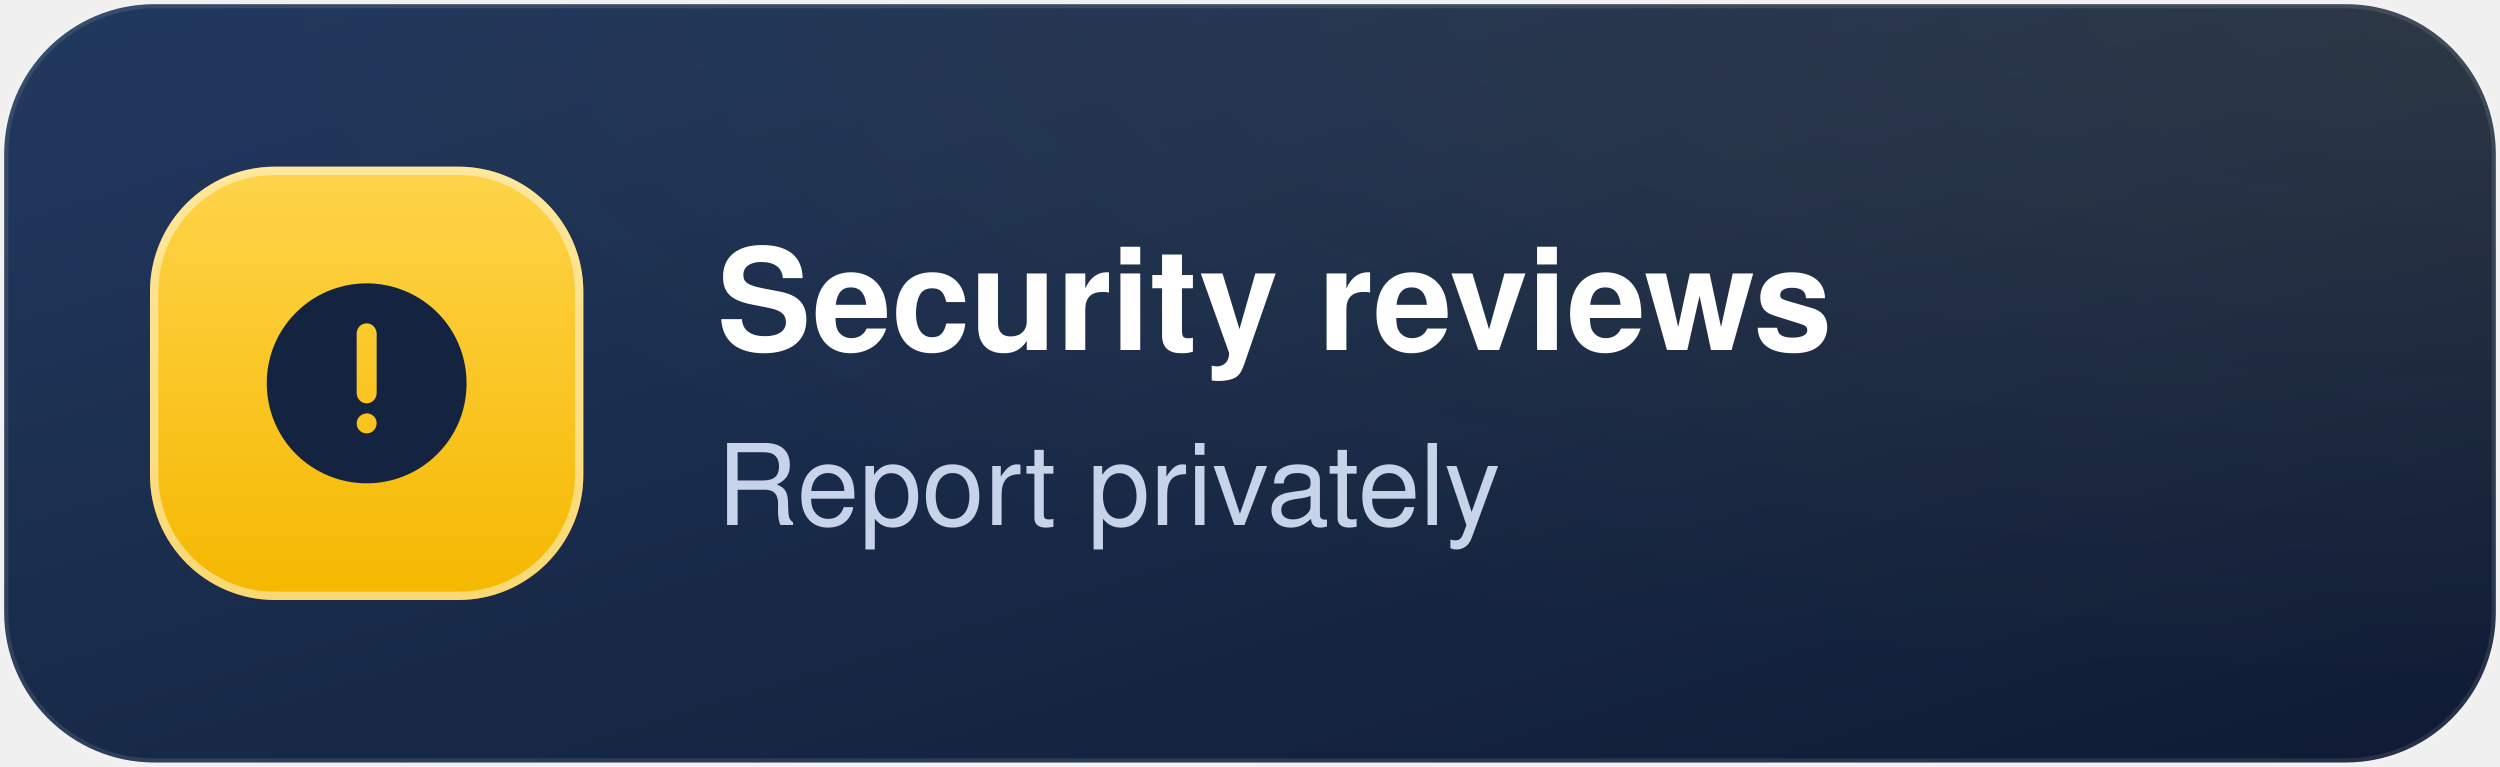
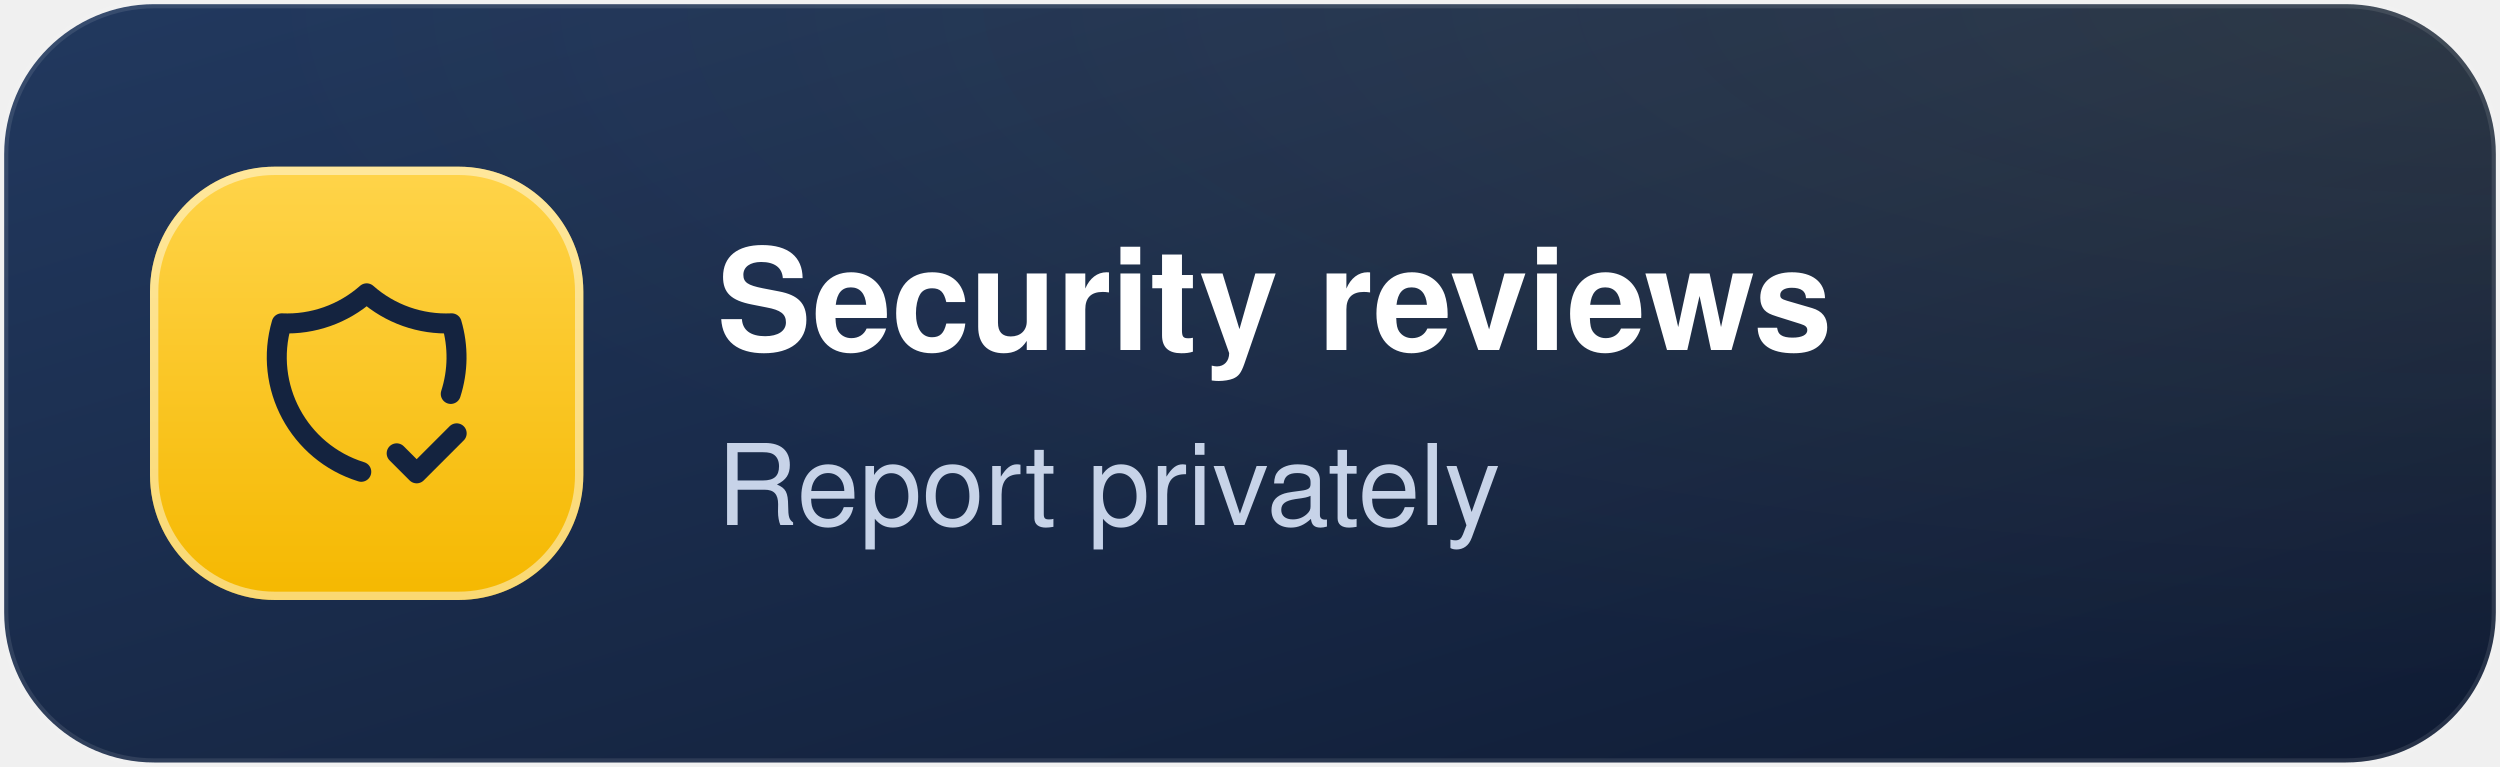
<svg xmlns="http://www.w3.org/2000/svg" width="300" height="92" viewBox="0 0 300 92" role="img" aria-label="Security reviews: Report privately">
  <defs>
    <linearGradient id="bg" x1="0" y1="0" x2="1" y2="1">
      <stop offset="0" stop-color="#22395f" />
      <stop offset="1" stop-color="#0f1b33" />
    </linearGradient>
    <linearGradient id="gold" x1="0" y1="0" x2="0" y2="1">
      <stop offset="0" stop-color="#ffd44a" />
      <stop offset="1" stop-color="#f5b800" />
    </linearGradient>
    <radialGradient id="glow" cx="1" cy="0" r="0.9">
      <stop offset="0" stop-color="#ffc629" stop-opacity=".09" />
      <stop offset="1" stop-color="#ffc629" stop-opacity="0" />
    </radialGradient>
  </defs>
  <rect x="0.5" y="0.5" width="299" height="91" rx="18" fill="url(#bg)" />
  <rect x="0.5" y="0.5" width="299" height="91" rx="18" fill="url(#glow)" />
  <rect x="0.5" y="0.5" width="299" height="91" rx="18" fill="none" stroke="#ffffff" stroke-opacity=".1" />
  <rect x="18" y="20" width="52" height="52" rx="15" fill="url(#gold)" />
  <rect x="18.5" y="20.5" width="51" height="51" rx="14.5" fill="none" stroke="#ffffff" stroke-opacity=".45" />
  <g transform="translate(29.6 31.6) scale(1.2)" color="#14233f">
-     <path fill="currentColor" d="M12.746 2.027a10 10 0 0 1 4.699 1.584c5.563 3.618 6.124 11.579 1.116 15.936a10 10 0 0 1-2.998 1.8a10.1 10.1 0 0 1-4.309.626a10 10 0 0 1-4.699-1.584C.992 16.771.431 8.81 5.439 4.453a10 10 0 0 1 2.998-1.8a10.1 10.1 0 0 1 4.309-.626M12 15c-1.432.163-1.225 2.001.002 2c1.049-.001 1.382-1.438.44-1.898c-.111-.055-.317-.116-.442-.102m-.229-8.974c-.466.109-.745.514-.771.974v6c.031.544.431 1 1 1s.969-.456 1-1V7c-.036-.63-.584-1.124-1.229-.974" />
+     <path fill="none" stroke="currentColor" stroke-linecap="round" stroke-linejoin="round" stroke-width="2" d="M11.46 20.846A12 12 0 0 1 3.5 6A12 12 0 0 0 12 3a12 12 0 0 0 8.5 3a12 12 0 0 1-.09 7.06M15 19l2 2l4-4" />
  </g>
  <text x="86" y="42" font-family="-apple-system, BlinkMacSystemFont, Segoe UI, Helvetica, Arial, sans-serif" font-size="17" font-weight="700" fill="#ffffff">Security reviews</text>
  <text x="86" y="63" font-family="-apple-system, BlinkMacSystemFont, Segoe UI, Helvetica, Arial, sans-serif" font-size="13.5" font-weight="500" fill="#c7d3e8">Report privately</text>
</svg>
